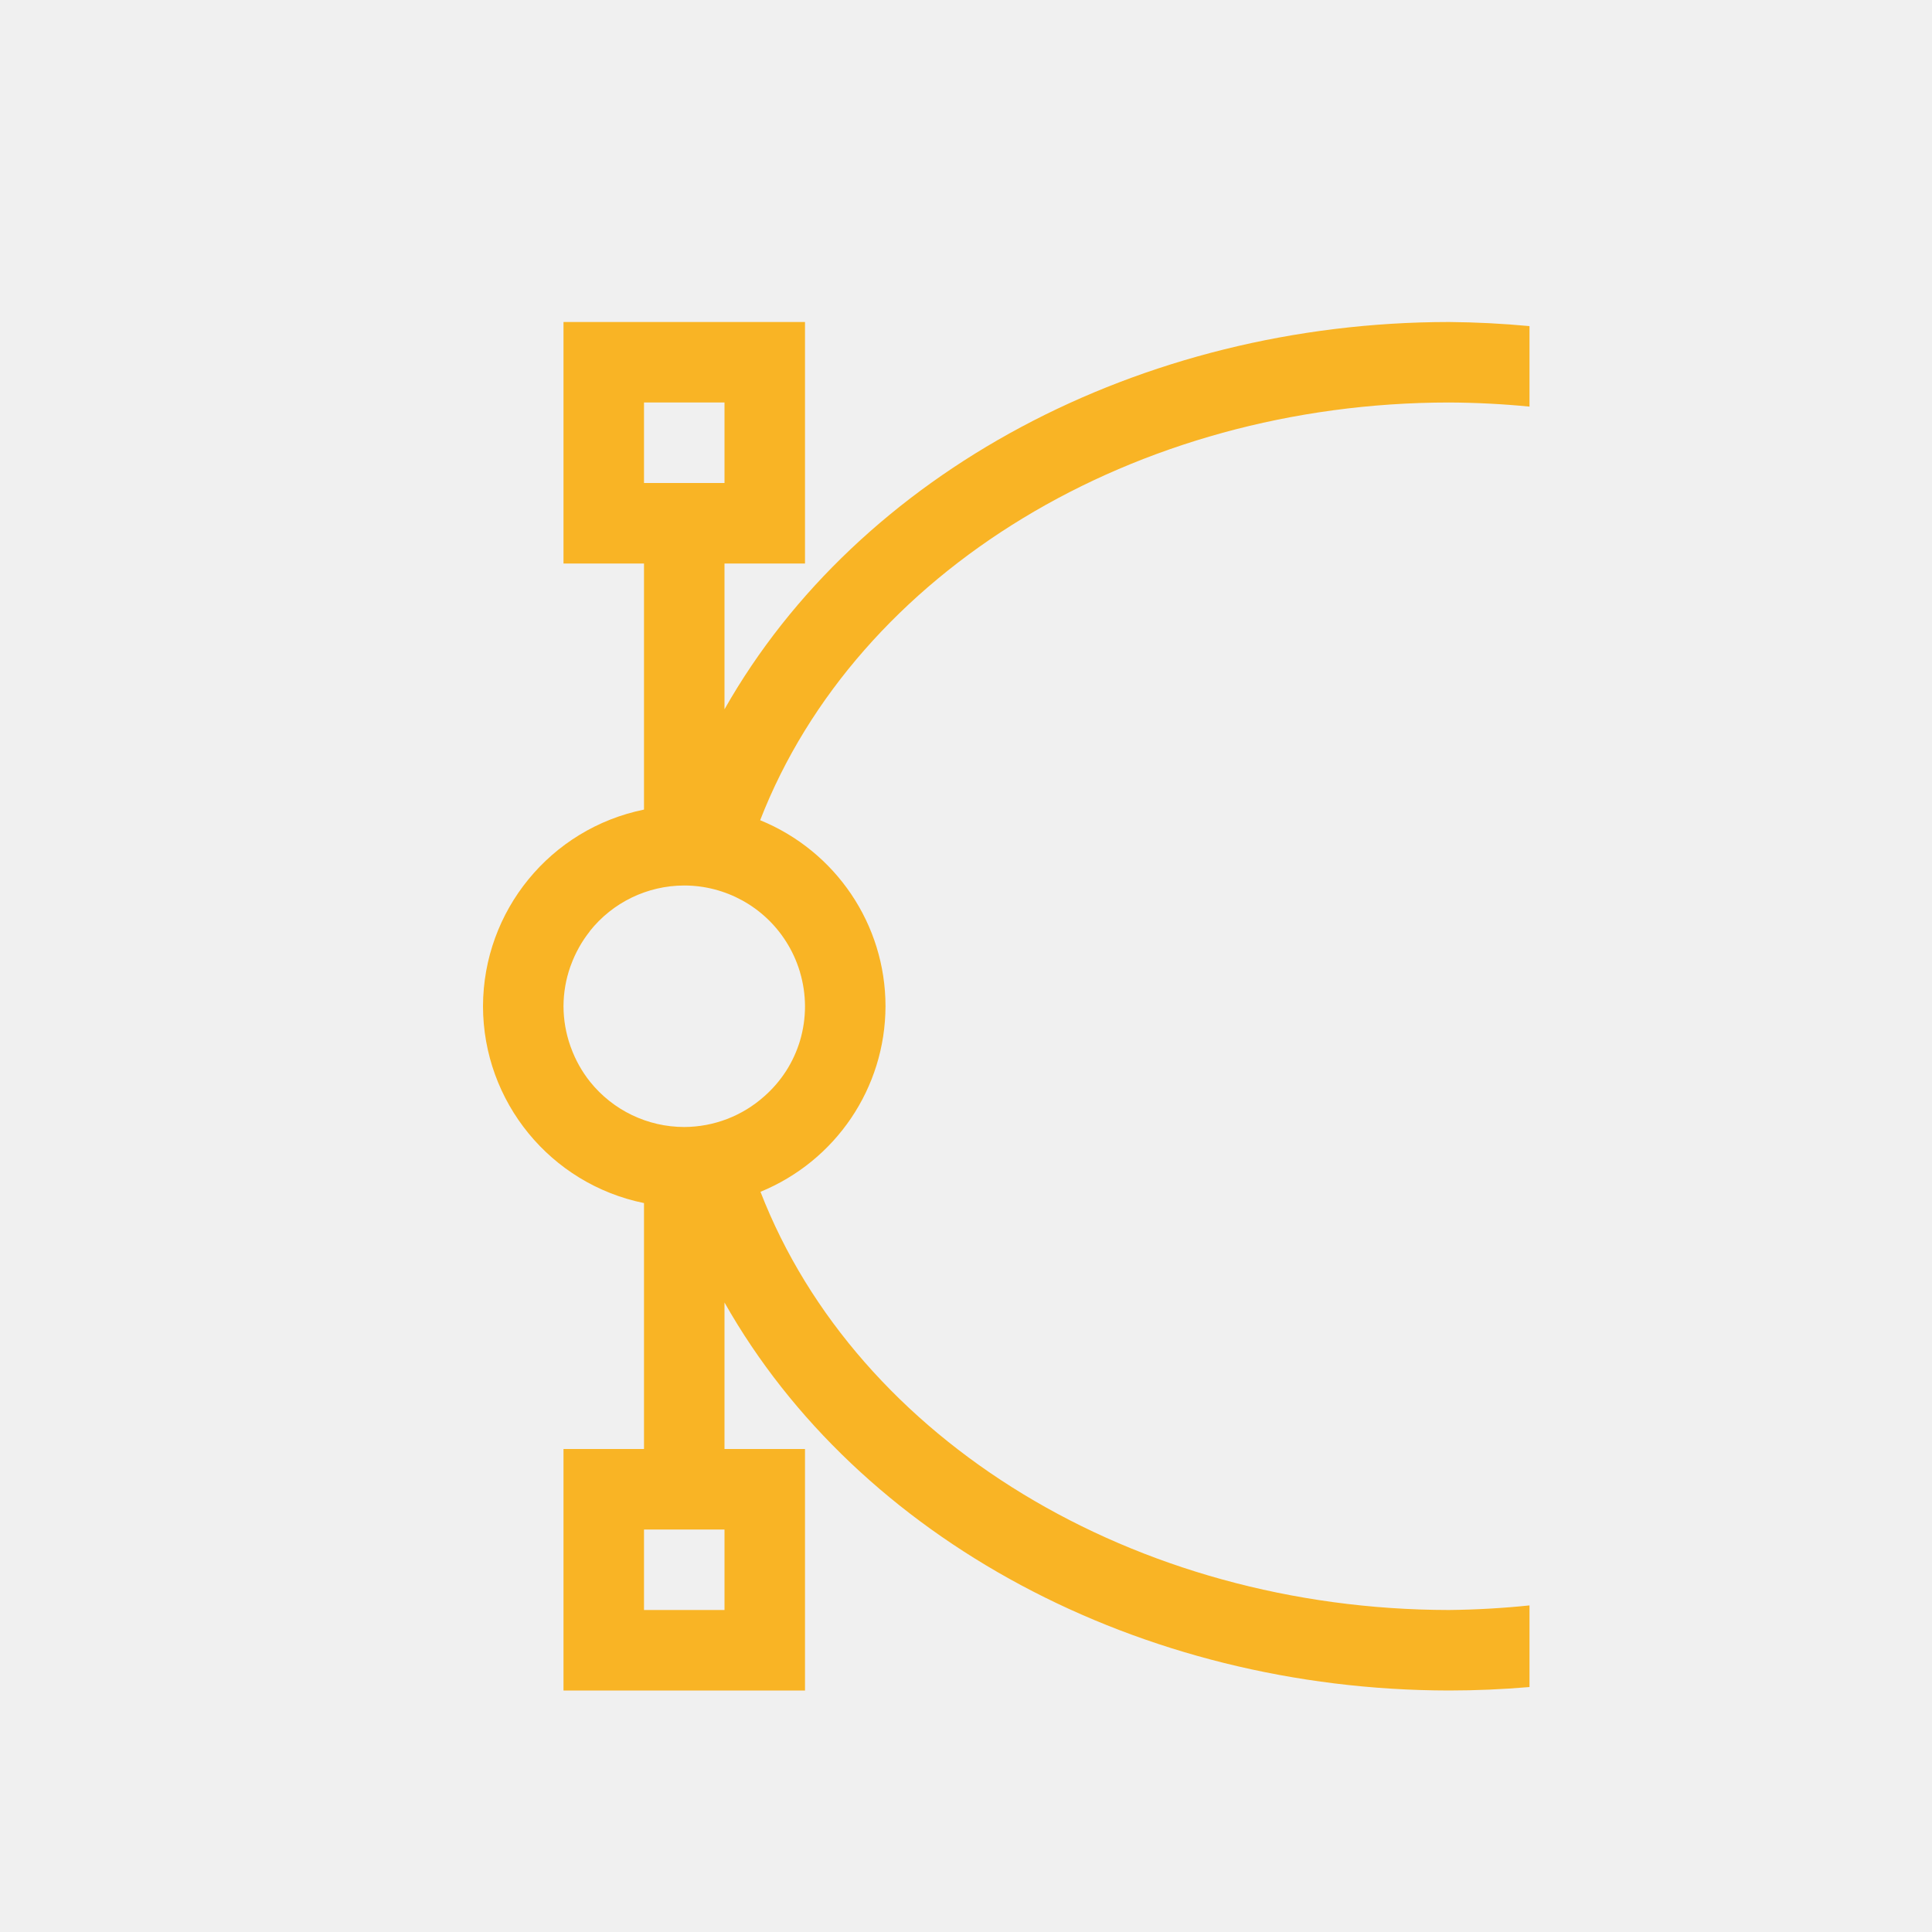
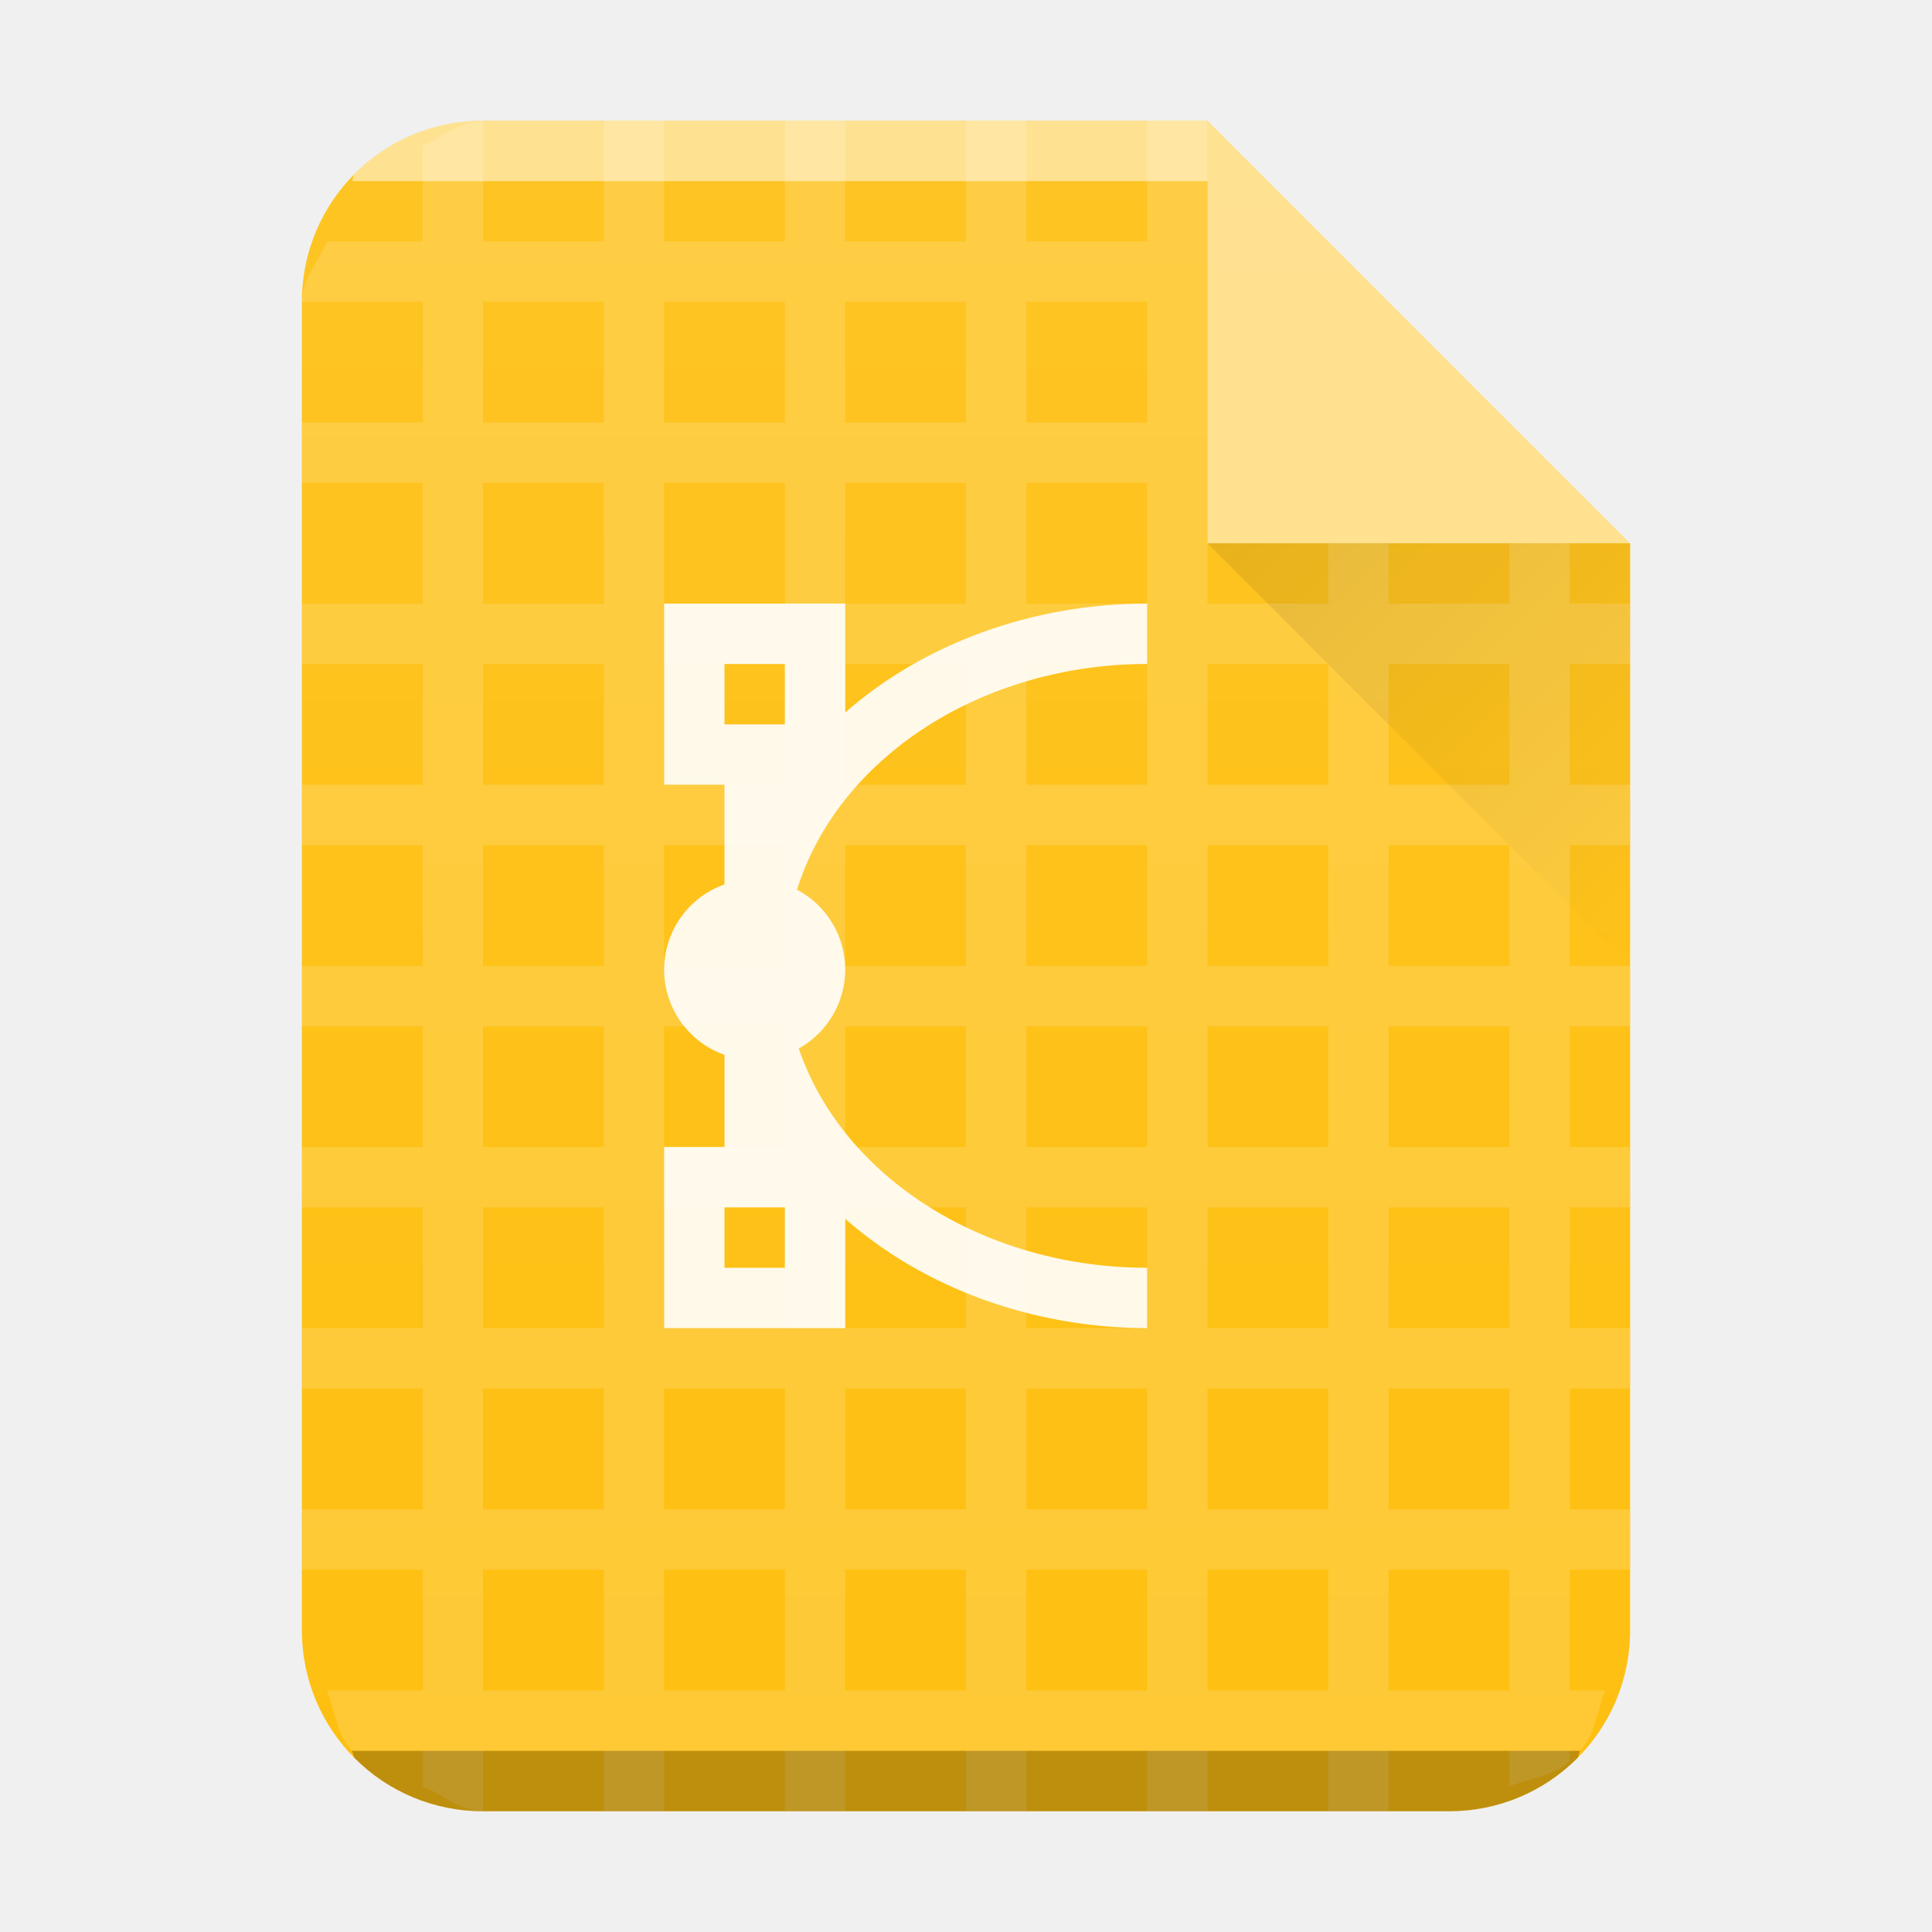
- <svg xmlns="http://www.w3.org/2000/svg" width="24" version="1.1" height="24" id="svg2" viewBox="0 0 24 24">
-   <defs id="defs3871" />
-   <g transform="translate(1,1)">
-     <g id="layer1" transform="matrix(1 0 0 1 -326 -534.3622)">
-       <path style="color:#000000;clip-rule:nonzero;display:inline;overflow:visible;visibility:visible;opacity:1;isolation:auto;mix-blend-mode:normal;color-interpolation:sRGB;color-interpolation-filters:linearRGB;solid-color:#000000;solid-opacity:1;fill:#f9b425;fill-opacity:1;fill-rule:nonzero;stroke:none;stroke-width:1;stroke-linecap:butt;stroke-linejoin:miter;stroke-miterlimit:4;stroke-dasharray:none;stroke-dashoffset:0;stroke-opacity:1;marker:none;color-rendering:auto;image-rendering:auto;shape-rendering:auto;text-rendering:auto;enable-background:accumulate" d="M 6 3 L 6 6 L 7 6 L 7 9.057 C 5.838 9.294 5.003 10.314 5 11.5 C 5.002 12.686 5.838 13.708 7 13.945 L 7 17 L 6 17 L 6 20 L 9 20 L 9 17 L 8 17 L 8 15.18 A 10 8.5 0 0 0 17 20 A 10 8.5 0 0 0 18 19.957 L 18 18.943 A 9 7.5 0 0 1 17 19 A 9 7.5 0 0 1 8.447 13.805 C 9.382 13.421 9.998 12.515 10 11.5 C 10 10.483 9.381 9.572 8.443 9.189 A 9 7.5 0 0 1 17 4 A 9 7.5 0 0 1 18 4.051 L 18 3.051 A 10 8.5 0 0 0 17 3 A 10 8.5 0 0 0 8 7.811 L 8 6 L 9 6 L 9 3 L 6 3 z M 7 4 L 8 4 L 8 5 L 7 5 L 7 4 z M 7.5 10 A 1.5 1.5 0 0 1 8.764 10.695 A 1.5 1.5 0 0 1 8.936 11.07 C 8.936 11.072 8.937 11.073 8.938 11.074 A 1.5 1.5 0 0 1 8.938 11.078 A 1.5 1.5 0 0 1 9 11.5 A 1.5 1.5 0 0 1 8.938 11.928 A 1.5 1.5 0 0 1 8.766 12.303 C 8.765 12.304 8.764 12.305 8.764 12.307 A 1.5 1.5 0 0 1 8.762 12.309 A 1.5 1.5 0 0 1 8.494 12.619 A 1.5 1.5 0 0 1 7.5 13 A 1.5 1.5 0 0 1 6.33 12.438 A 1.5 1.5 0 0 1 6.092 12.012 C 6.09 12.006 6.088 12.001 6.086 11.996 A 1.5 1.5 0 0 1 6 11.5 A 1.5 1.5 0 0 1 6.084 11.01 C 6.087 11.001 6.091 10.993 6.094 10.984 A 1.5 1.5 0 0 1 6.326 10.57 C 6.327 10.57 6.326 10.569 6.326 10.568 A 1.5 1.5 0 0 1 7.5 10 z M 7 18 L 8 18 L 8 19 L 7 19 L 7 18 z " transform="translate(326,534.3622)" id="path4509" />
+ <svg xmlns="http://www.w3.org/2000/svg" xmlns:xlink="http://www.w3.org/1999/xlink" width="32" height="32" version="1.1" id="svg35">
+   <defs id="defs13">
+     <linearGradient id="b" y1="17" y2="24" x1="47" x2="54" gradientUnits="userSpaceOnUse" gradientTransform="translate(357.57,507.8)">
+       <stop stop-color="#060606" id="stop2" />
+       <stop offset="1" stop-opacity="0" id="stop4" />
+     </linearGradient>
+     <linearGradient xlink:href="#a" id="c" x1="5" y1="30" x2="5" y2="2" gradientUnits="userSpaceOnUse" gradientTransform="translate(-20,-0.002)" />
+     <linearGradient id="a" y1="392.36" y2="365.36" x2="0" gradientUnits="userSpaceOnUse" gradientTransform="translate(309.57 152.44)">
+       <stop stop-color="#fff" stop-opacity="0" id="stop8" />
+       <stop offset="1" stop-color="#fff" stop-opacity=".2" id="stop10" />
+     </linearGradient>
+   </defs>
+   <path d="M20 2H8C6.338 2 5 3.338 5 5v22c0 1.662 1.338 3 3 3h16c1.662 0 3-1.338 3-3V9z" fill="#febf10" id="path15" />
+   <path d="M8 2c-.391 0-.658.277-1 .412v1.586H5.414c-.135.341-.411.608-.412.998v.002H7v2H5.002v1H7v2H5.002v1H7v2H5.002v1H7v2H5.002v1H7v2H5.002v1H7v2H5.002v1H7v2H5.002v1H7v2H5.412c.135.343.17.733.414 1H7v.59c.34.134.607.41.996.41H8v-1h2v1h1v-1h2v1h1v-1h2v1h1v-1h2v1h1v-1h2v1h1v-1h2v.59c.342-.135.733-.17 1-.414v-.176h.174c.244-.267.279-.657.414-1H26v-2h1v-1h-1v-2h1v-1h-1v-2h1v-1h-1v-2h1v-1h-1v-2h1v-1h-1v-2h1v-1h-1V9h-1v.998h-2V9h-1v.998h-2V2h-1v1.998h-2V2h-1v1.998h-2V2h-1v1.998h-2V2h-1v1.998H8zm0 2.998h2v2H8zm3 0h2v2h-2zm3 0h2v2h-2zm3 0h2v2h-2zm-9 3h2v2H8zm3 0h2v2h-2zm3 0h2v2h-2zm3 0h2v2h-2zm-9 3h2v2H8zm3 0h2v2h-2zm3 0h2v2h-2zm3 0h2v2h-2zm3 0h2v2h-2zm3 0h2v2h-2zm-15 3h2v2H8zm3 0h2v2h-2zm3 0h2v2h-2zm3 0h2v2h-2zm3 0h2v2h-2zm3 0h2v2h-2zm-15 3h2v2H8zm3 0h2v2h-2zm3 0h2v2h-2zm3 0h2v2h-2zm3 0h2v2h-2zm3 0h2v2h-2zm-15 3h2v2H8zm3 0h2v2h-2zm3 0h2v2h-2zm3 0h2v2h-2zm3 0h2v2h-2zm3 0h2v2h-2zm-15 3h2v2H8v-1zm3 0h2v2h-2v-1zm3 0h2v2h-2v-1zm3 0h2v2h-2v-1zm3 0h2v2h-2v-1zm3 0h2v2h-2v-1zm-15 3h2v2H8v-1zm3 0h2v2h-2v-1zm3 0h2v2h-2v-1zm3 0h2v2h-2v-1zm3 0h2v2h-2v-1zm3 0h2v2h-2v-1z" color="#000" opacity=".15" fill="#fff" id="path17" />
+   <g fill-rule="evenodd" id="g27" transform="translate(0,-0.002)">
+     <path d="m 404.57,524.8 7,7 v -7 z" opacity="0.1" fill="url(#b)" transform="translate(-384.57,-515.8)" id="path19" style="fill:url(#b)" />
+     <g fill="#ffffff" id="g25">
+       <path d="m 11,10 v 3 h 1 v 1.65 a 1.5,1.5 0 0 0 -1,1.412 1.5,1.5 0 0 0 1,1.412 V 19 h -1 v 3 h 3 V 20.19 A 7,6 0 0 0 19,22 V 21 A 6,5 0 0 1 13.23,17.369 1.5,1.5 0 0 0 14,16.06 1.5,1.5 0 0 0 13.201,14.738 6,5 0 0 1 19,10.999 v -1 a 7,6 0 0 0 -5,1.803 V 9.999 Z m 1,1 h 1 v 1 h -1 z m 0,9 h 1 v 1 h -1 z" color="#4d4d4d" opacity="0.9" id="path21" />
+       <path d="M 27,9 20,2 v 7 z" color="#000000" opacity="0.5" id="path23" />
    </g>
  </g>
+   <path d="M8 2a2.99 2.99 0 00-2.123.877c-.031.031-.02.09-.05.123H20V2z" color="#000" opacity=".5" fill="#fff" id="path29" />
+   <path d="M5.826 29c.03.033.02.092.051.123A2.99 2.99 0 008 30h16a2.99 2.99 0 002.123-.877c.031-.031.02-.09.05-.123z" color="#000" opacity=".25" id="path31" />
+   <path d="M 20,1.998 H 8 c -1.662,0 -3,1.338 -3,3 v 22 c 0,1.662 1.338,3 3,3 H 24 c 1.662,0 3,-1.338 3,-3 v -18 z" opacity="0.4" fill="url(#c)" id="path33" style="fill:url(#c)" />
</svg>
